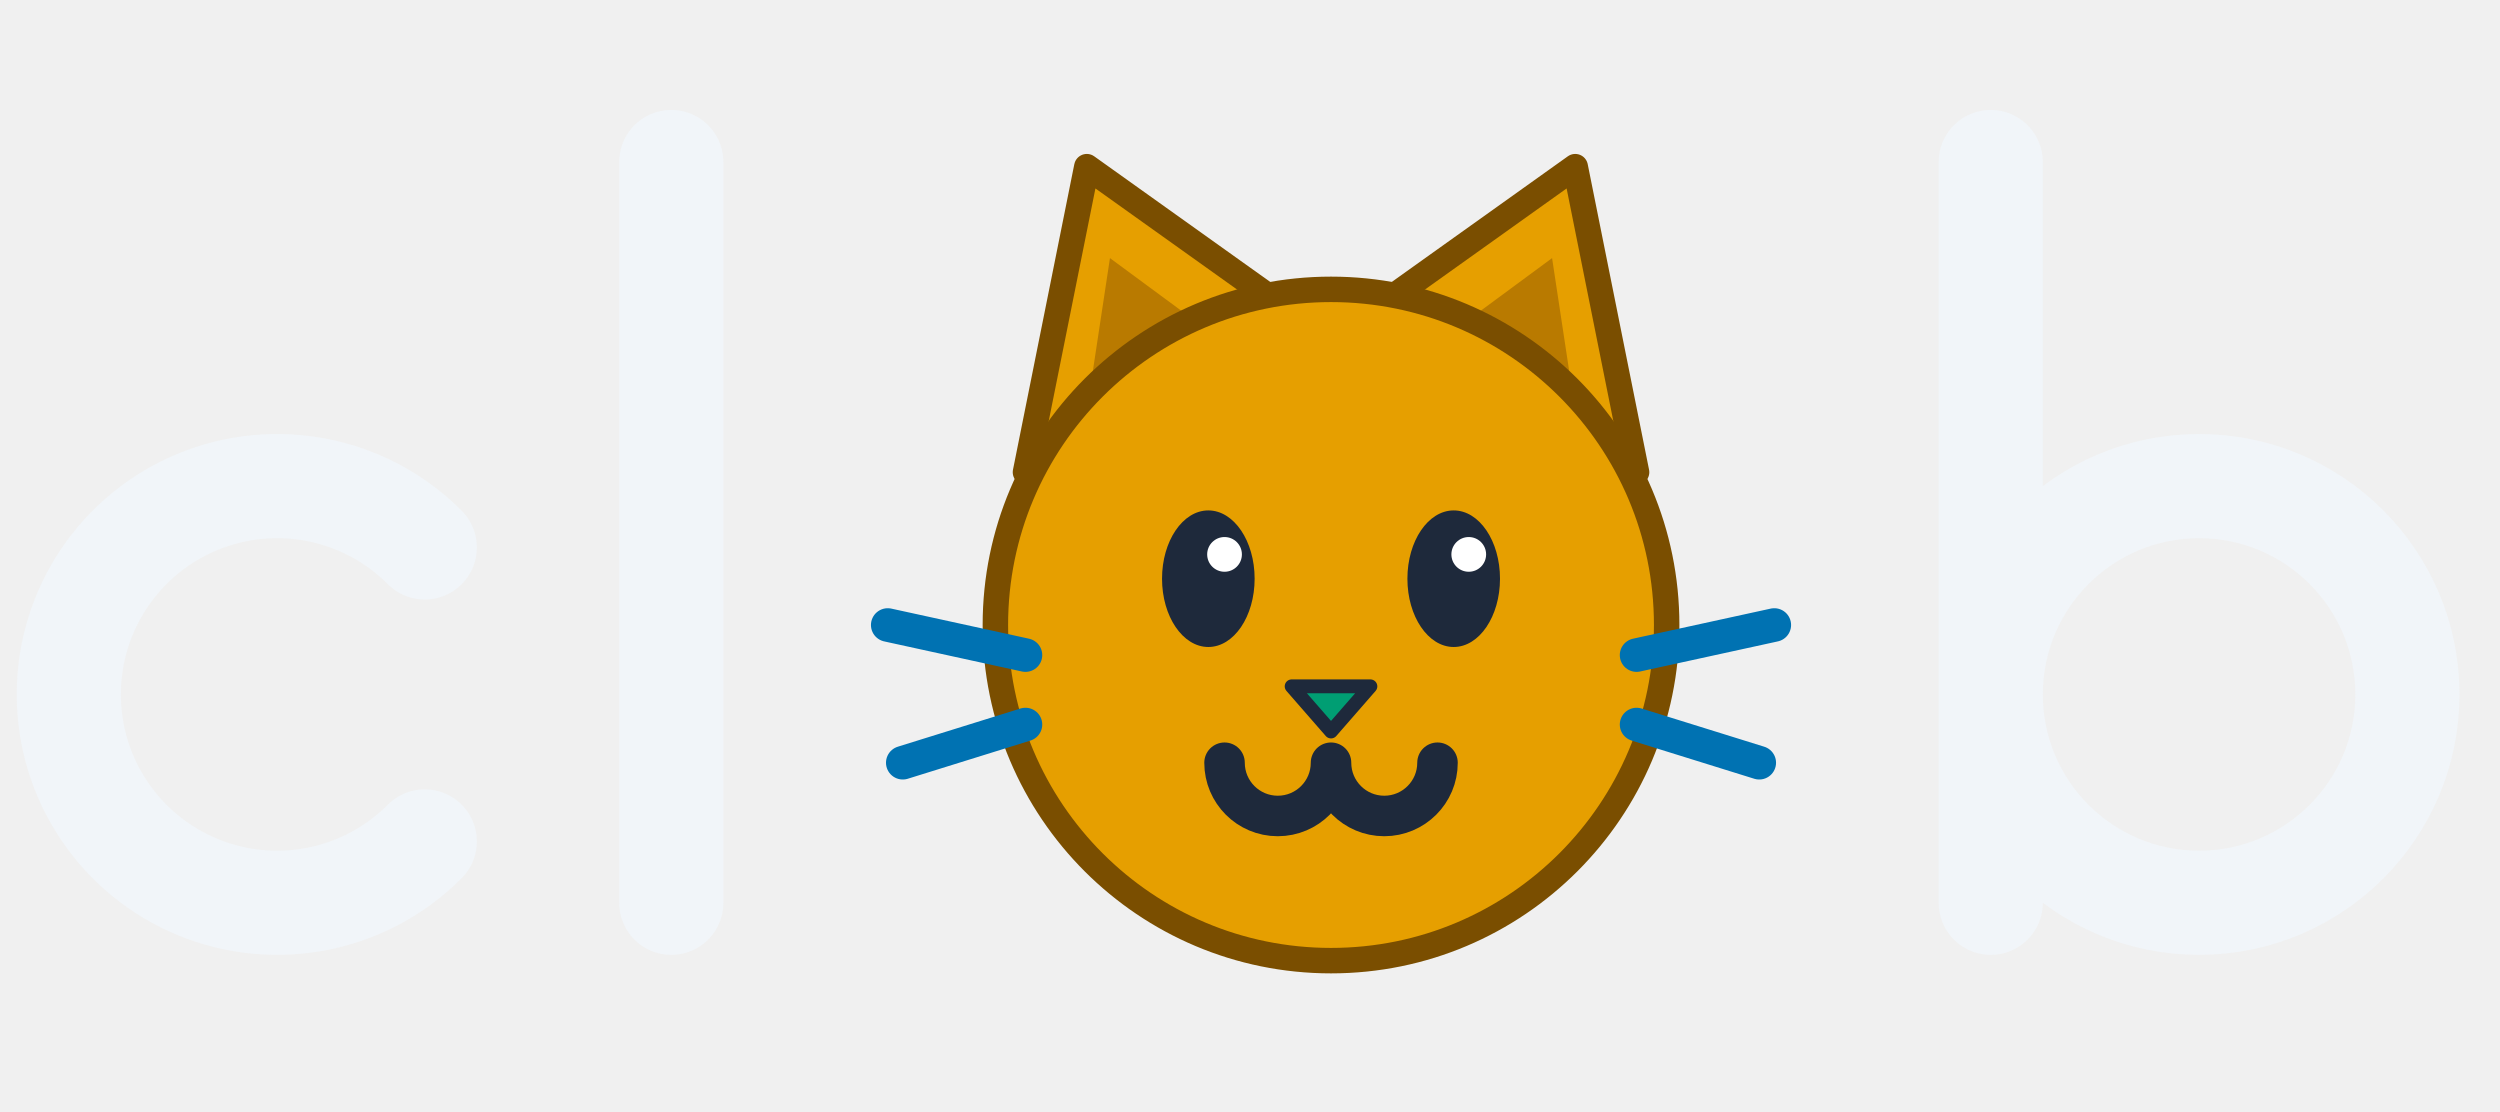
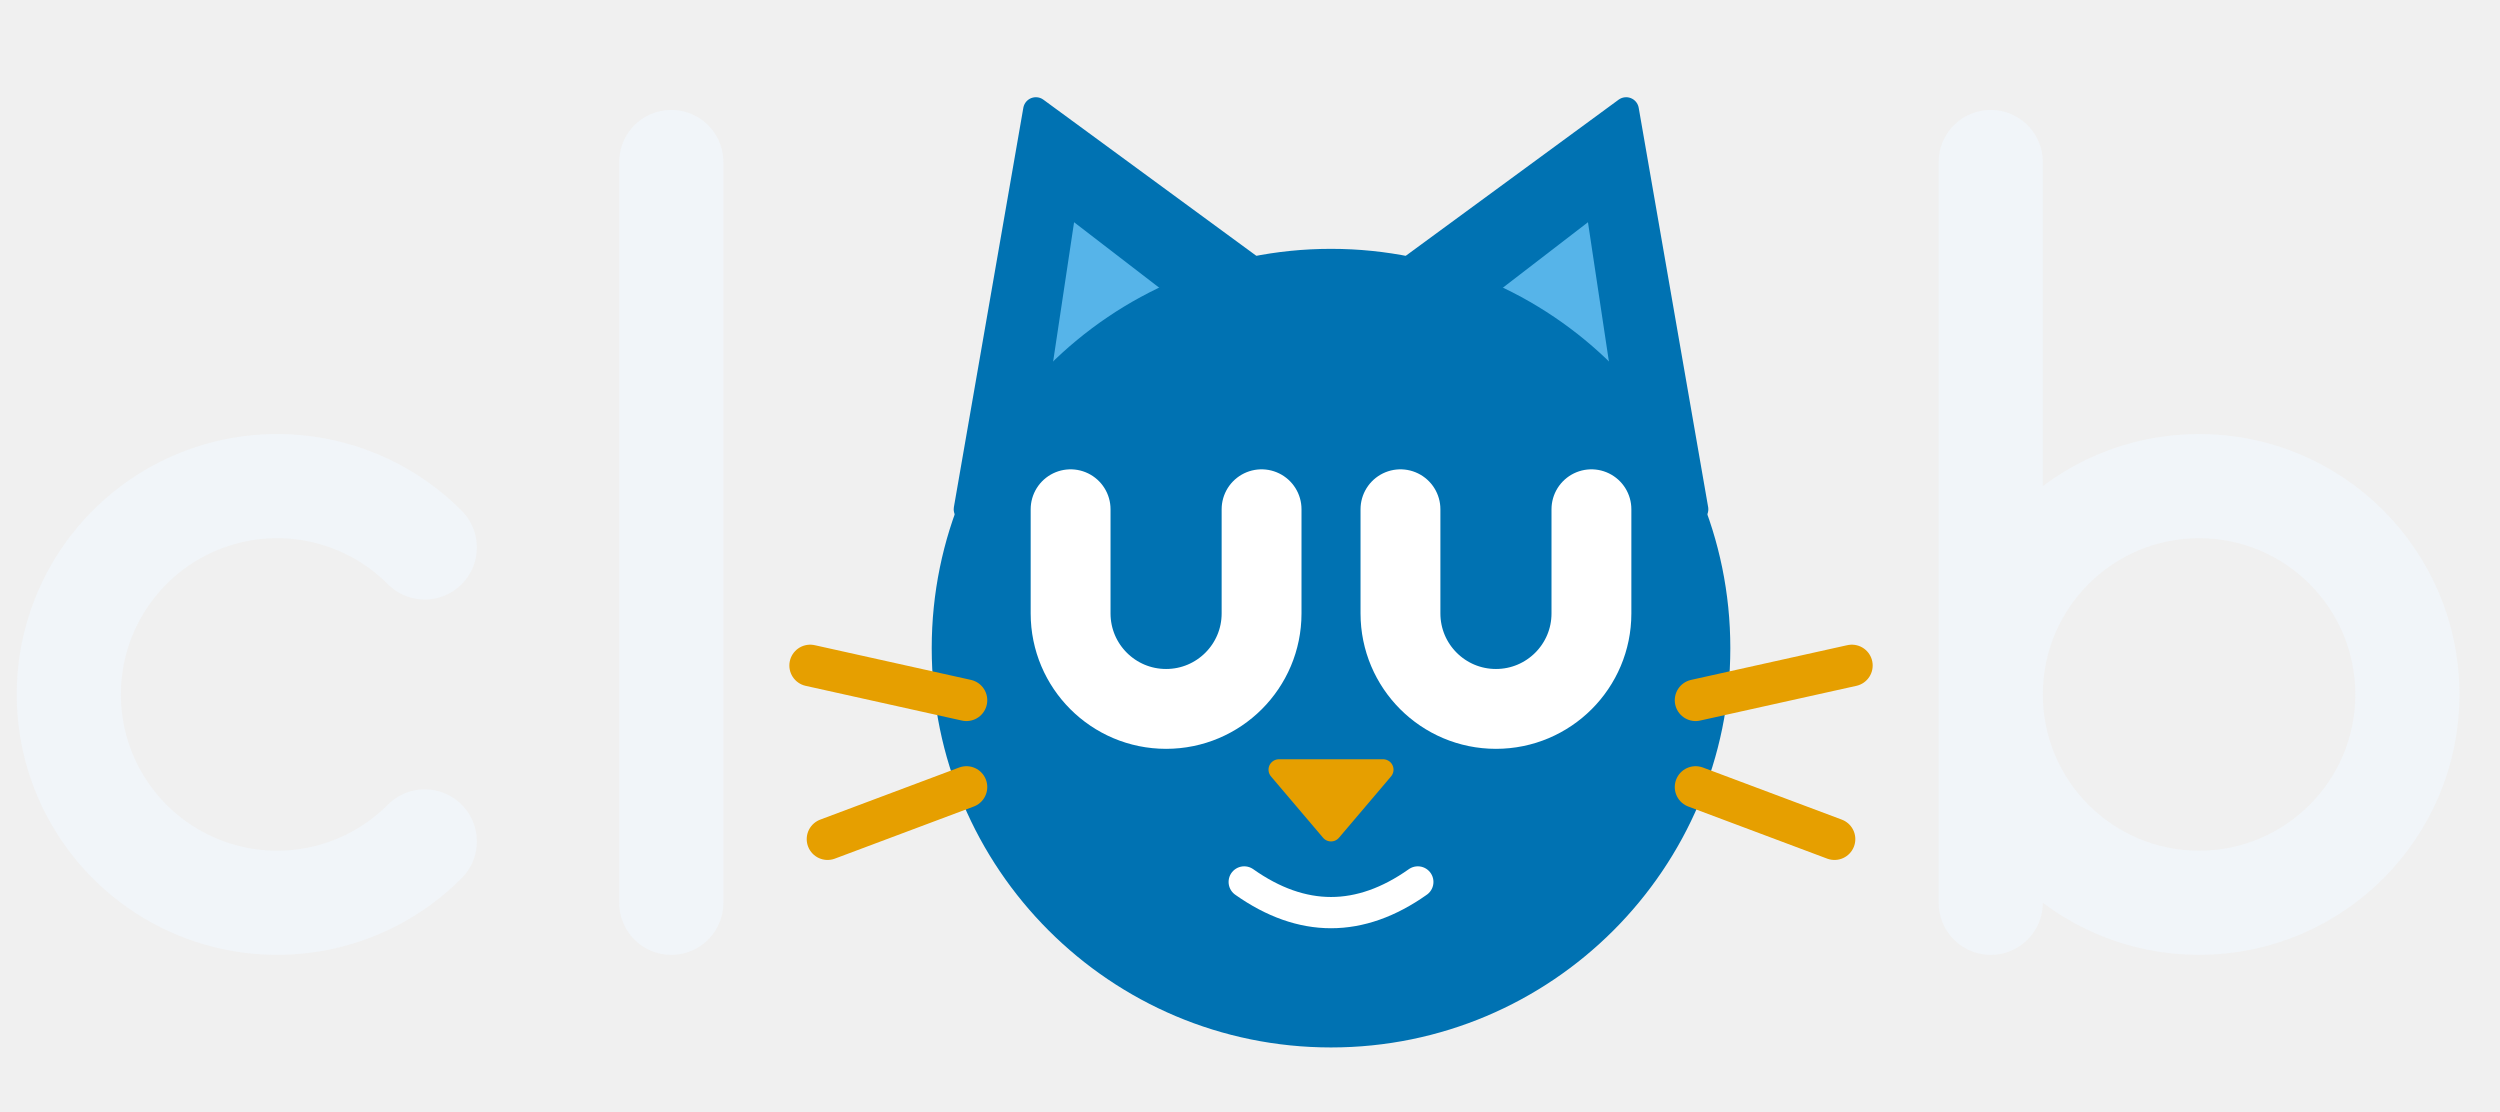
<svg xmlns="http://www.w3.org/2000/svg" viewBox="0 0 216 96">
  <g fill="none" stroke="#F1F5F9" stroke-width="9" stroke-linecap="round" stroke-linejoin="round">
    <path d="M36.7 47.3 A18 18 0 1 0 36.7 72.7" />
    <path d="M58 14 V78" />
    <path d="M172 14 V78 M172 60 A18 18 0 1 0 208 60 A18 18 0 1 0 172 60" />
  </g>
  <g>
-     <path d="M88.6 40.8 L93.9 14.4 L112.4 27.6 Z M141.4 40.8 L136.1 14.4 L117.6 27.6 Z" fill="#E69F00" stroke="#7A4E00" stroke-width="2.2" stroke-linejoin="round" />
-     <path d="M93.9 35.5 L95.9 22.3 L105.8 29.6 Z M136.1 35.5 L134.1 22.3 L124.2 29.6 Z" fill="#B97A00" />
-     <circle cx="115.0" cy="54.0" r="29.0" fill="#E69F00" stroke="#7A4E00" stroke-width="2.2" />
-     <path d="M88.6 56.6 L76.7 54.0 M88.6 62.6 L78.0 65.9 M141.4 56.6 L153.3 54.0 M141.4 62.6 L152.0 65.9" fill="none" stroke="#0072B2" stroke-width="2.9" stroke-linecap="round" />
-     <ellipse cx="104.4" cy="50.0" rx="4.0" ry="5.9" fill="#1E293B" />
-     <ellipse cx="125.6" cy="50.0" rx="4.0" ry="5.9" fill="#1E293B" />
-     <circle cx="105.8" cy="47.9" r="1.5" fill="#FFFFFF" />
-     <circle cx="126.9" cy="47.9" r="1.5" fill="#FFFFFF" />
-     <path d="M111.6 59.3 L118.4 59.3 L115.0 63.2 Z" fill="#009E73" stroke="#1E293B" stroke-width="1.2" stroke-linejoin="round" />
-     <path d="M105.8 65.9 A4.6 4.6 0 0 0 115.0 65.9 A4.6 4.6 0 0 0 124.2 65.9" fill="none" stroke="#1E293B" stroke-width="3.5" stroke-linecap="round" stroke-linejoin="round" />
+     <path d="M83.5 44.0 L89.5 9.5 L112.0 26.0 Z M146.5 44.0 L140.5 9.5 L118.0 26.0 Z" fill="#0072B2" stroke="#0072B2" stroke-width="2.2" stroke-linejoin="round" />
+     <path d="M90.2 36.5 L92.8 19.2 L104.5 28.2 Z M139.8 36.5 L137.2 19.2 L125.5 28.2 Z" fill="#56B4E9" />
+     <circle cx="115.0" cy="56.0" r="34.5" fill="#0072B2" />
+     <path d="M83.5 60.5 L70.0 57.5 M83.5 68.0 L71.5 72.5 M146.5 60.5 L160.0 57.5 M146.5 68.0 L158.5 72.5" fill="none" stroke="#E69F00" stroke-width="3.6" stroke-linecap="round" />
+     <path d="M92.5 44.0 V53.0 A8.2 8.2 0 0 0 109.0 53.0 V44.0 M121.0 44.0 V53.0 A8.2 8.2 0 0 0 137.5 53.0 V44.0" fill="none" stroke="#FFFFFF" stroke-width="6.9" stroke-linecap="round" stroke-linejoin="round" />
+     <path d="M110.5 66.5 L119.5 66.5 L115.0 71.8 Z" fill="#E69F00" stroke="#E69F00" stroke-width="1.8" stroke-linejoin="round" />
+     <path d="M107.5 76.2 Q115.0 81.5 122.5 76.2" fill="none" stroke="#FFFFFF" stroke-width="2.7" stroke-linecap="round" />
  </g>
</svg>
